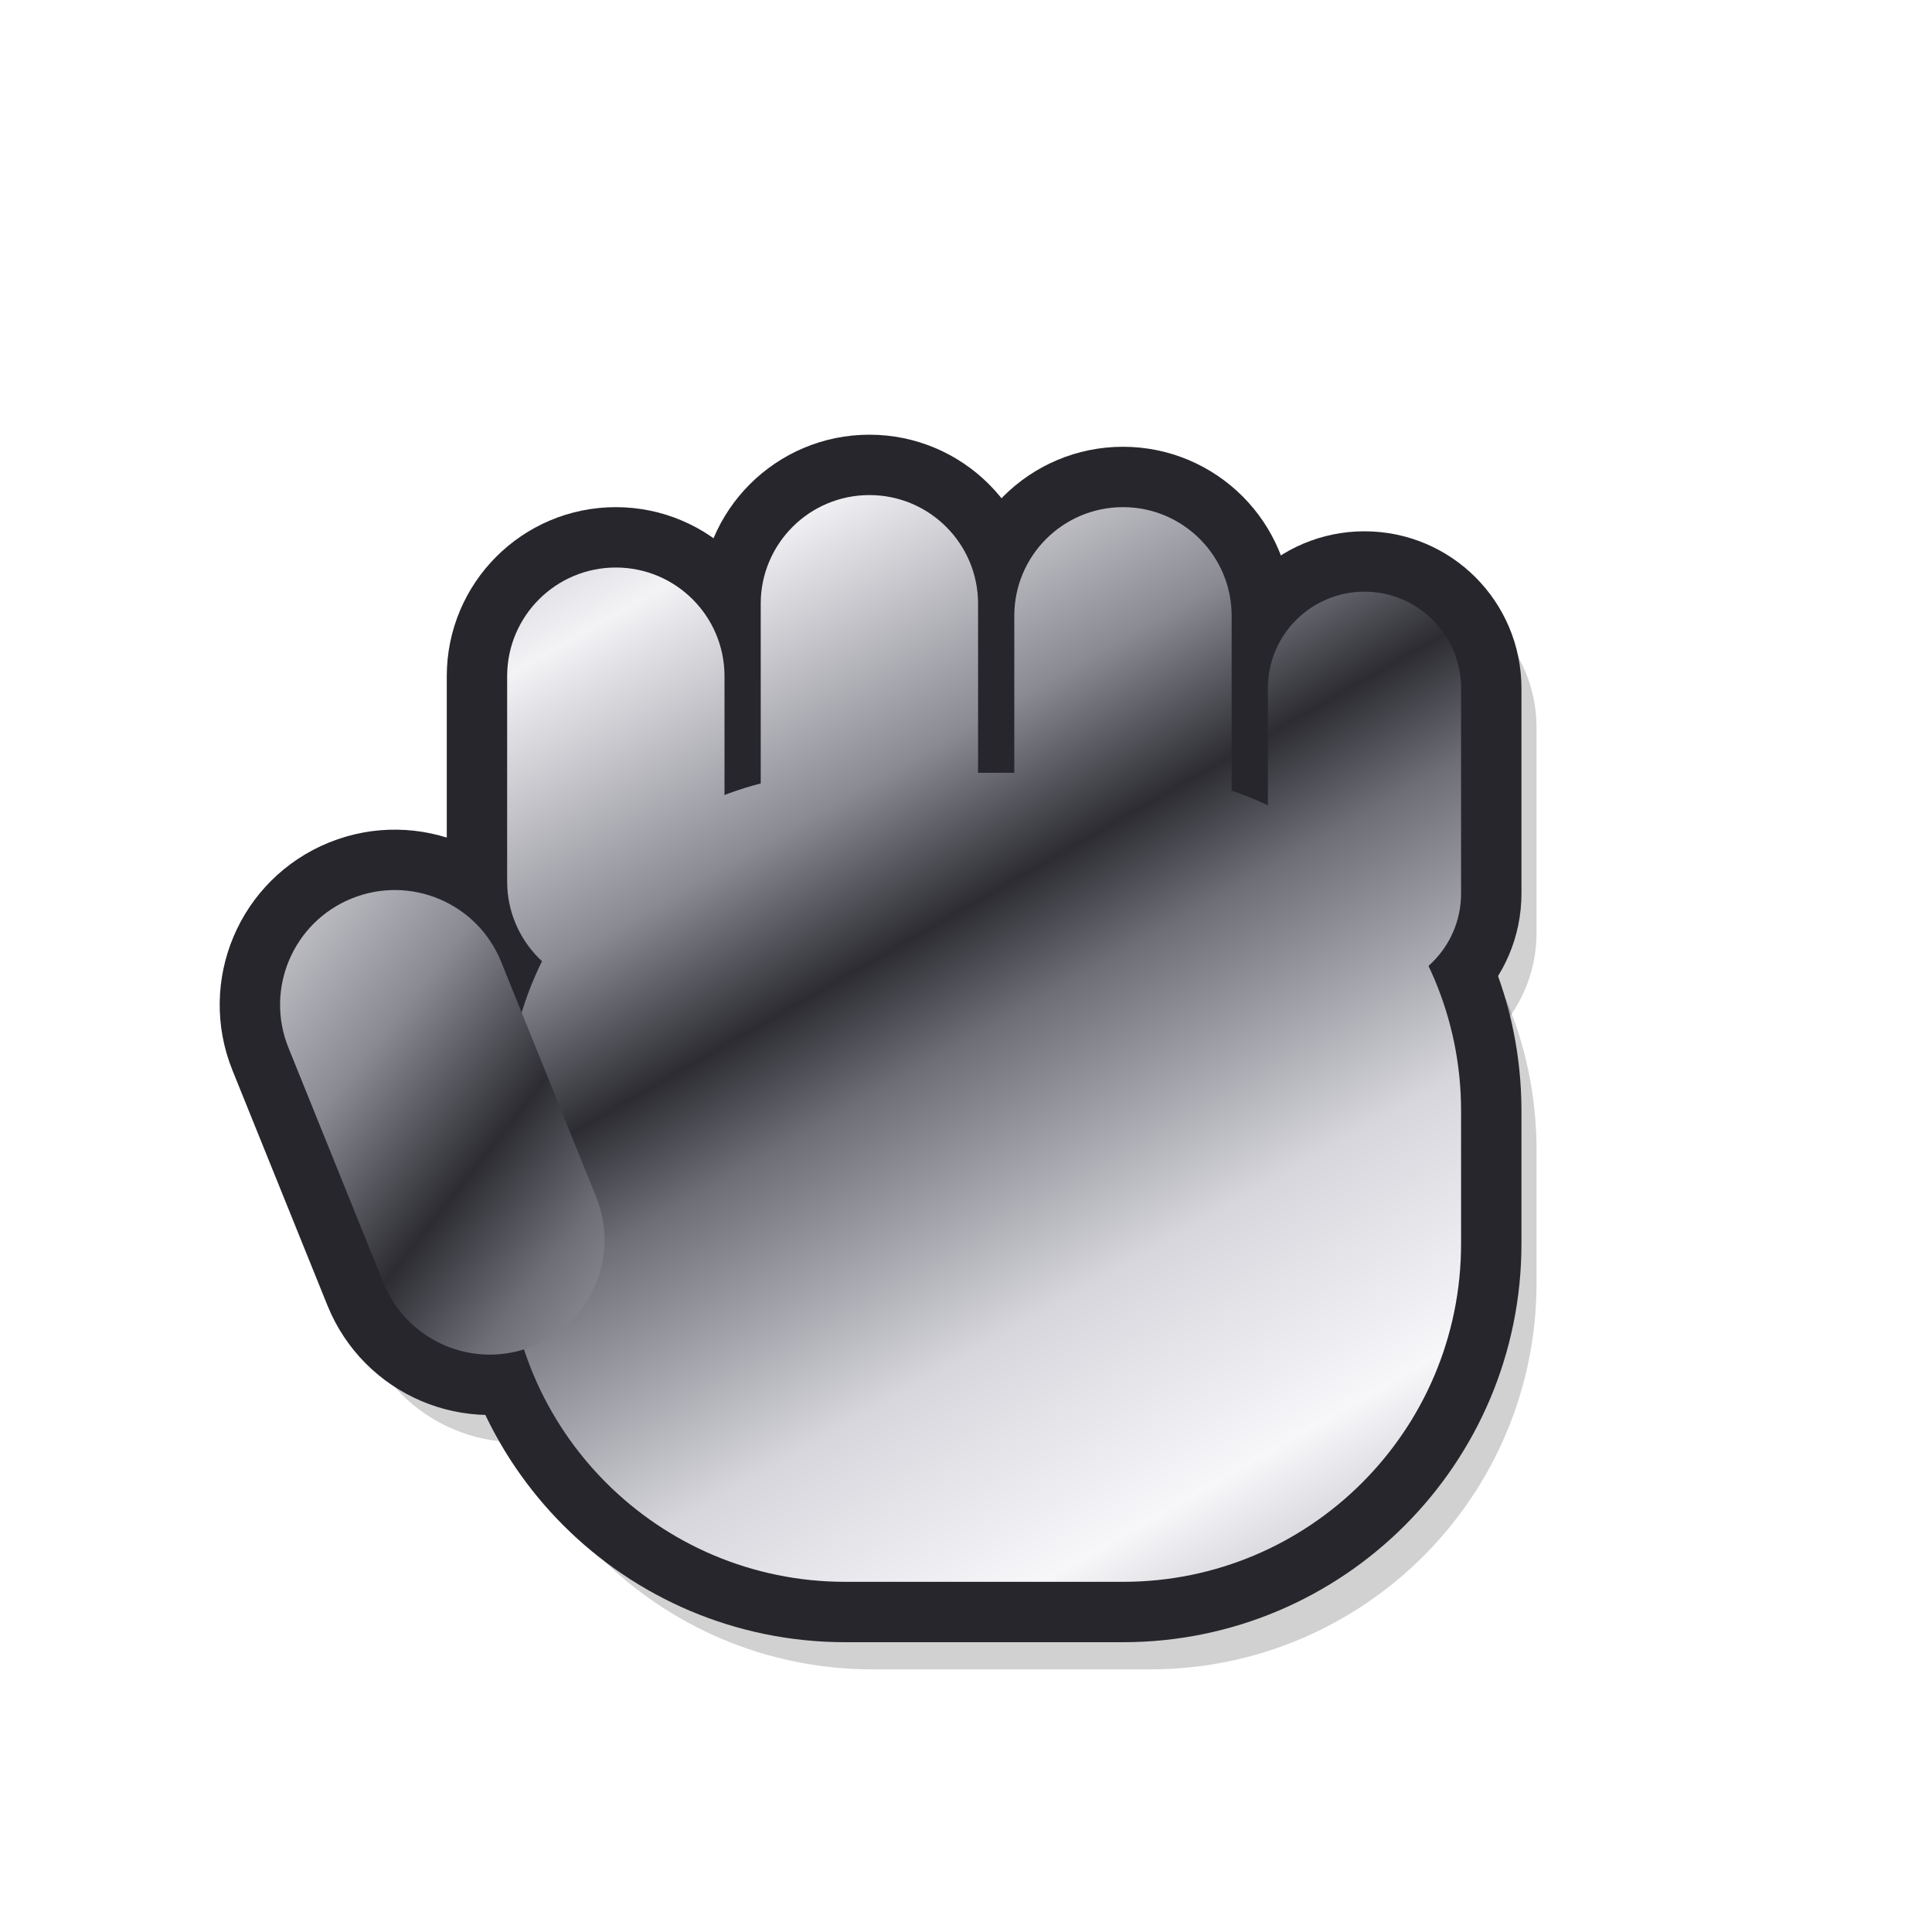
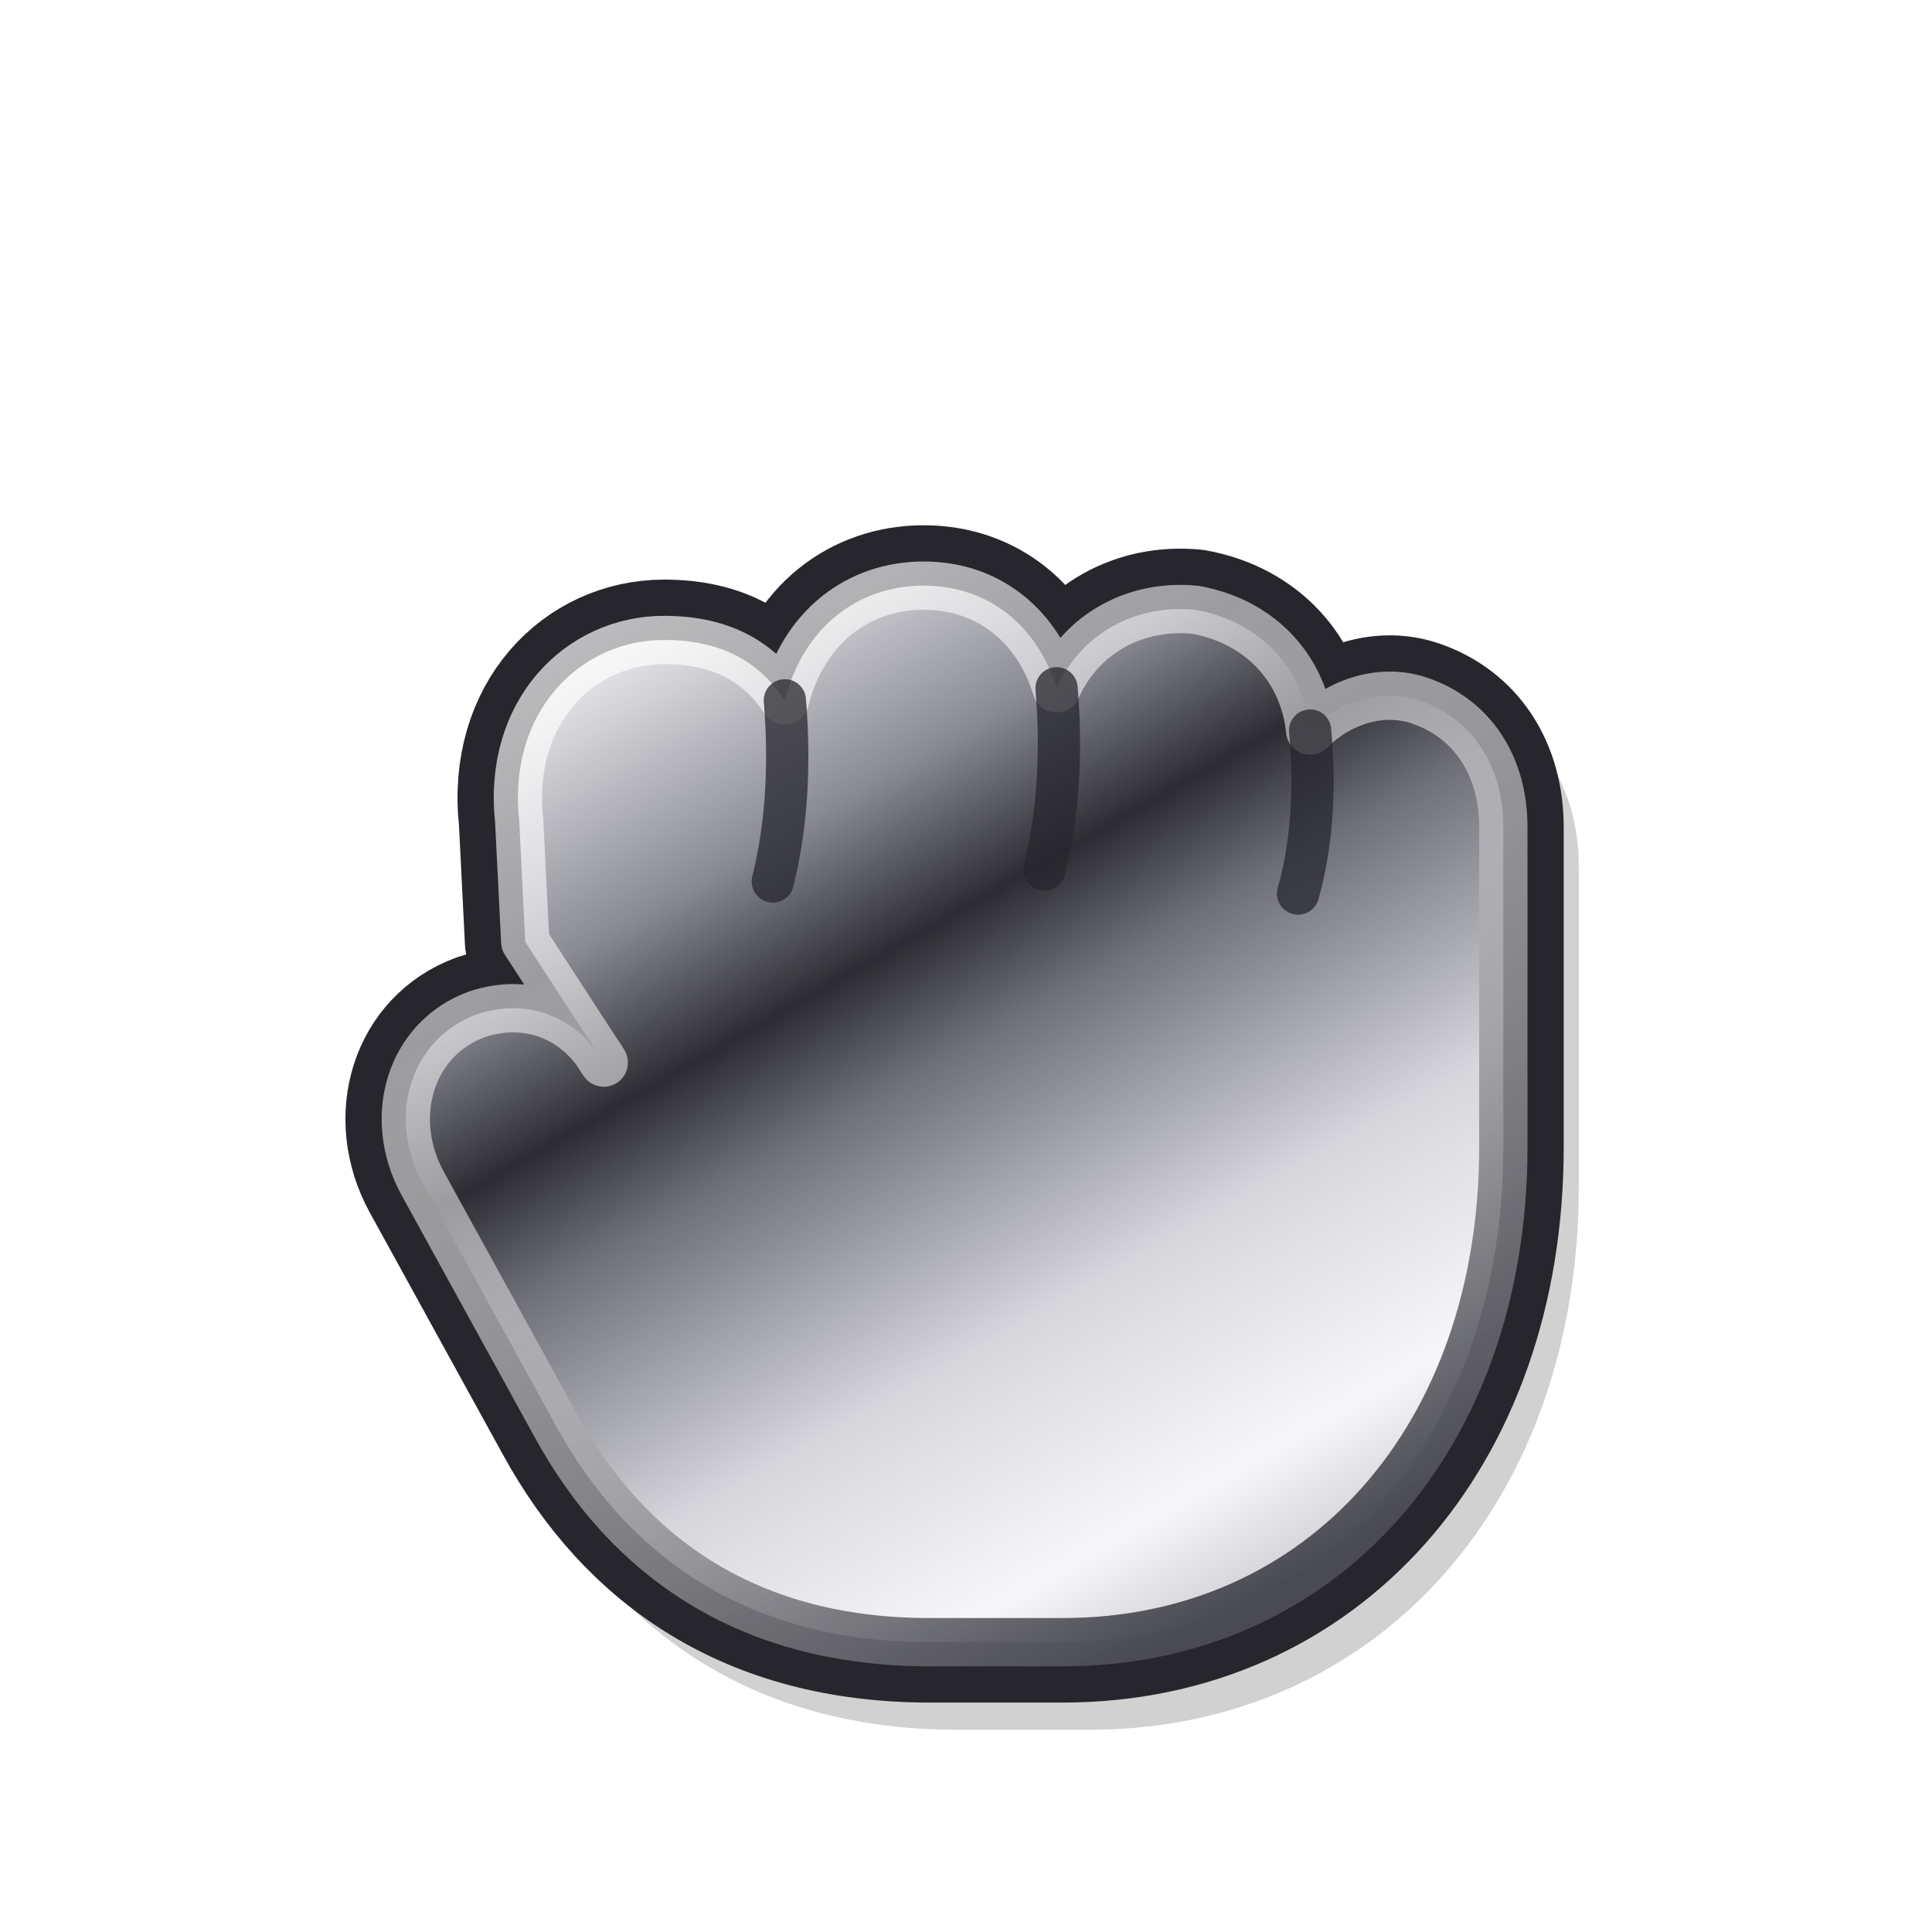
- <svg xmlns="http://www.w3.org/2000/svg" width="24" height="24" viewBox="0 0 32 32">
+ <svg xmlns="http://www.w3.org/2000/svg" width="20" height="20" viewBox="0 0 32 32">
  <defs>
    <linearGradient id="grab-chrome" gradientUnits="userSpaceOnUse" x1="5" y1="2" x2="21" y2="30">
      <stop offset="0" stop-color="#f7f7fa" />
      <stop offset="0.16" stop-color="#a6a6ae" />
      <stop offset="0.3" stop-color="#f3f3f6" />
      <stop offset="0.44" stop-color="#8a8a93" />
      <stop offset="0.52" stop-color="#2c2c32" />
      <stop offset="0.58" stop-color="#6e6e77" />
      <stop offset="0.72" stop-color="#d6d6dc" />
      <stop offset="0.84" stop-color="#f7f7fa" />
      <stop offset="1" stop-color="#92929a" />
    </linearGradient>
    <linearGradient id="grab-rim" gradientUnits="userSpaceOnUse" x1="4" y1="2" x2="18" y2="28">
      <stop offset="0" stop-color="#ffffff" />
      <stop offset="0.5" stop-color="#ffffff" stop-opacity="0.55" />
      <stop offset="1" stop-color="#4a4a52" />
    </linearGradient>
-     <g id="grab-shape">
-       <rect x="8.4" y="9.4" width="3.6" height="7" rx="1.8" />
-       <rect x="12.6" y="8.2" width="3.6" height="7.6" rx="1.8" />
-       <rect x="16.8" y="8.4" width="3.6" height="7.4" rx="1.8" />
-       <rect x="21" y="9.8" width="3.2" height="6.6" rx="1.6" />
-       <rect x="8.4" y="12.8" width="15.8" height="13.4" rx="5.6" />
-       <rect x="6.4" y="14.4" width="3.8" height="8" rx="1.9" transform="rotate(-22 8.3 21)" />
-     </g>
+     <path id="grab-shape" d="M8.6 13.6 C8.4 11.8 9.6 10.6 11 10.6 C12 10.6 12.6 11 13 11.6 C13.3 10.4 14.2 9.7 15.3 9.7 C16.4 9.7 17.2 10.4 17.5 11.4 C17.9 10.5 18.8 10 19.8 10.1 C20.9 10.3 21.6 11.1 21.7 12.1 C22.2 11.6 22.9 11.4 23.5 11.6 C24.4 11.9 24.9 12.7 24.9 13.7 L24.9 19 C24.9 23.8 21.9 27.2 17.6 27.2 L15.4 27.2 C12.4 27.2 10.4 25.8 9.2 23.6 L7 19.6 C6.4 18.5 6.8 17.2 7.9 16.8 C8.8 16.5 9.6 16.9 10 17.6 L8.7 15.6 Z" />
  </defs>
  <use href="#grab-shape" transform="translate(0.45 0.65)" fill="#000" fill-opacity="0.18" stroke="#000" stroke-opacity="0.18" stroke-width="1.6" stroke-linejoin="round" />
  <use href="#grab-shape" fill="#26262c" stroke="#26262c" stroke-width="2" stroke-linejoin="round" />
  <use href="#grab-shape" fill="url(#grab-chrome)" />
+   <use href="#grab-shape" fill="none" stroke="url(#grab-rim)" stroke-width="0.8" stroke-linejoin="round" />
+   <path d="M13 11.6 C13.1 12.8 13 13.8 12.8 14.6" fill="none" stroke="#26262c" stroke-opacity="0.75" stroke-width="0.7" stroke-linecap="round" />
+   <path d="M17.5 11.4 C17.6 12.6 17.5 13.6 17.3 14.4" fill="none" stroke="#26262c" stroke-opacity="0.75" stroke-width="0.7" stroke-linecap="round" />
+   <path d="M21.7 12.1 C21.8 13.2 21.7 14.1 21.5 14.8" fill="none" stroke="#26262c" stroke-opacity="0.75" stroke-width="0.7" stroke-linecap="round" />
</svg>
